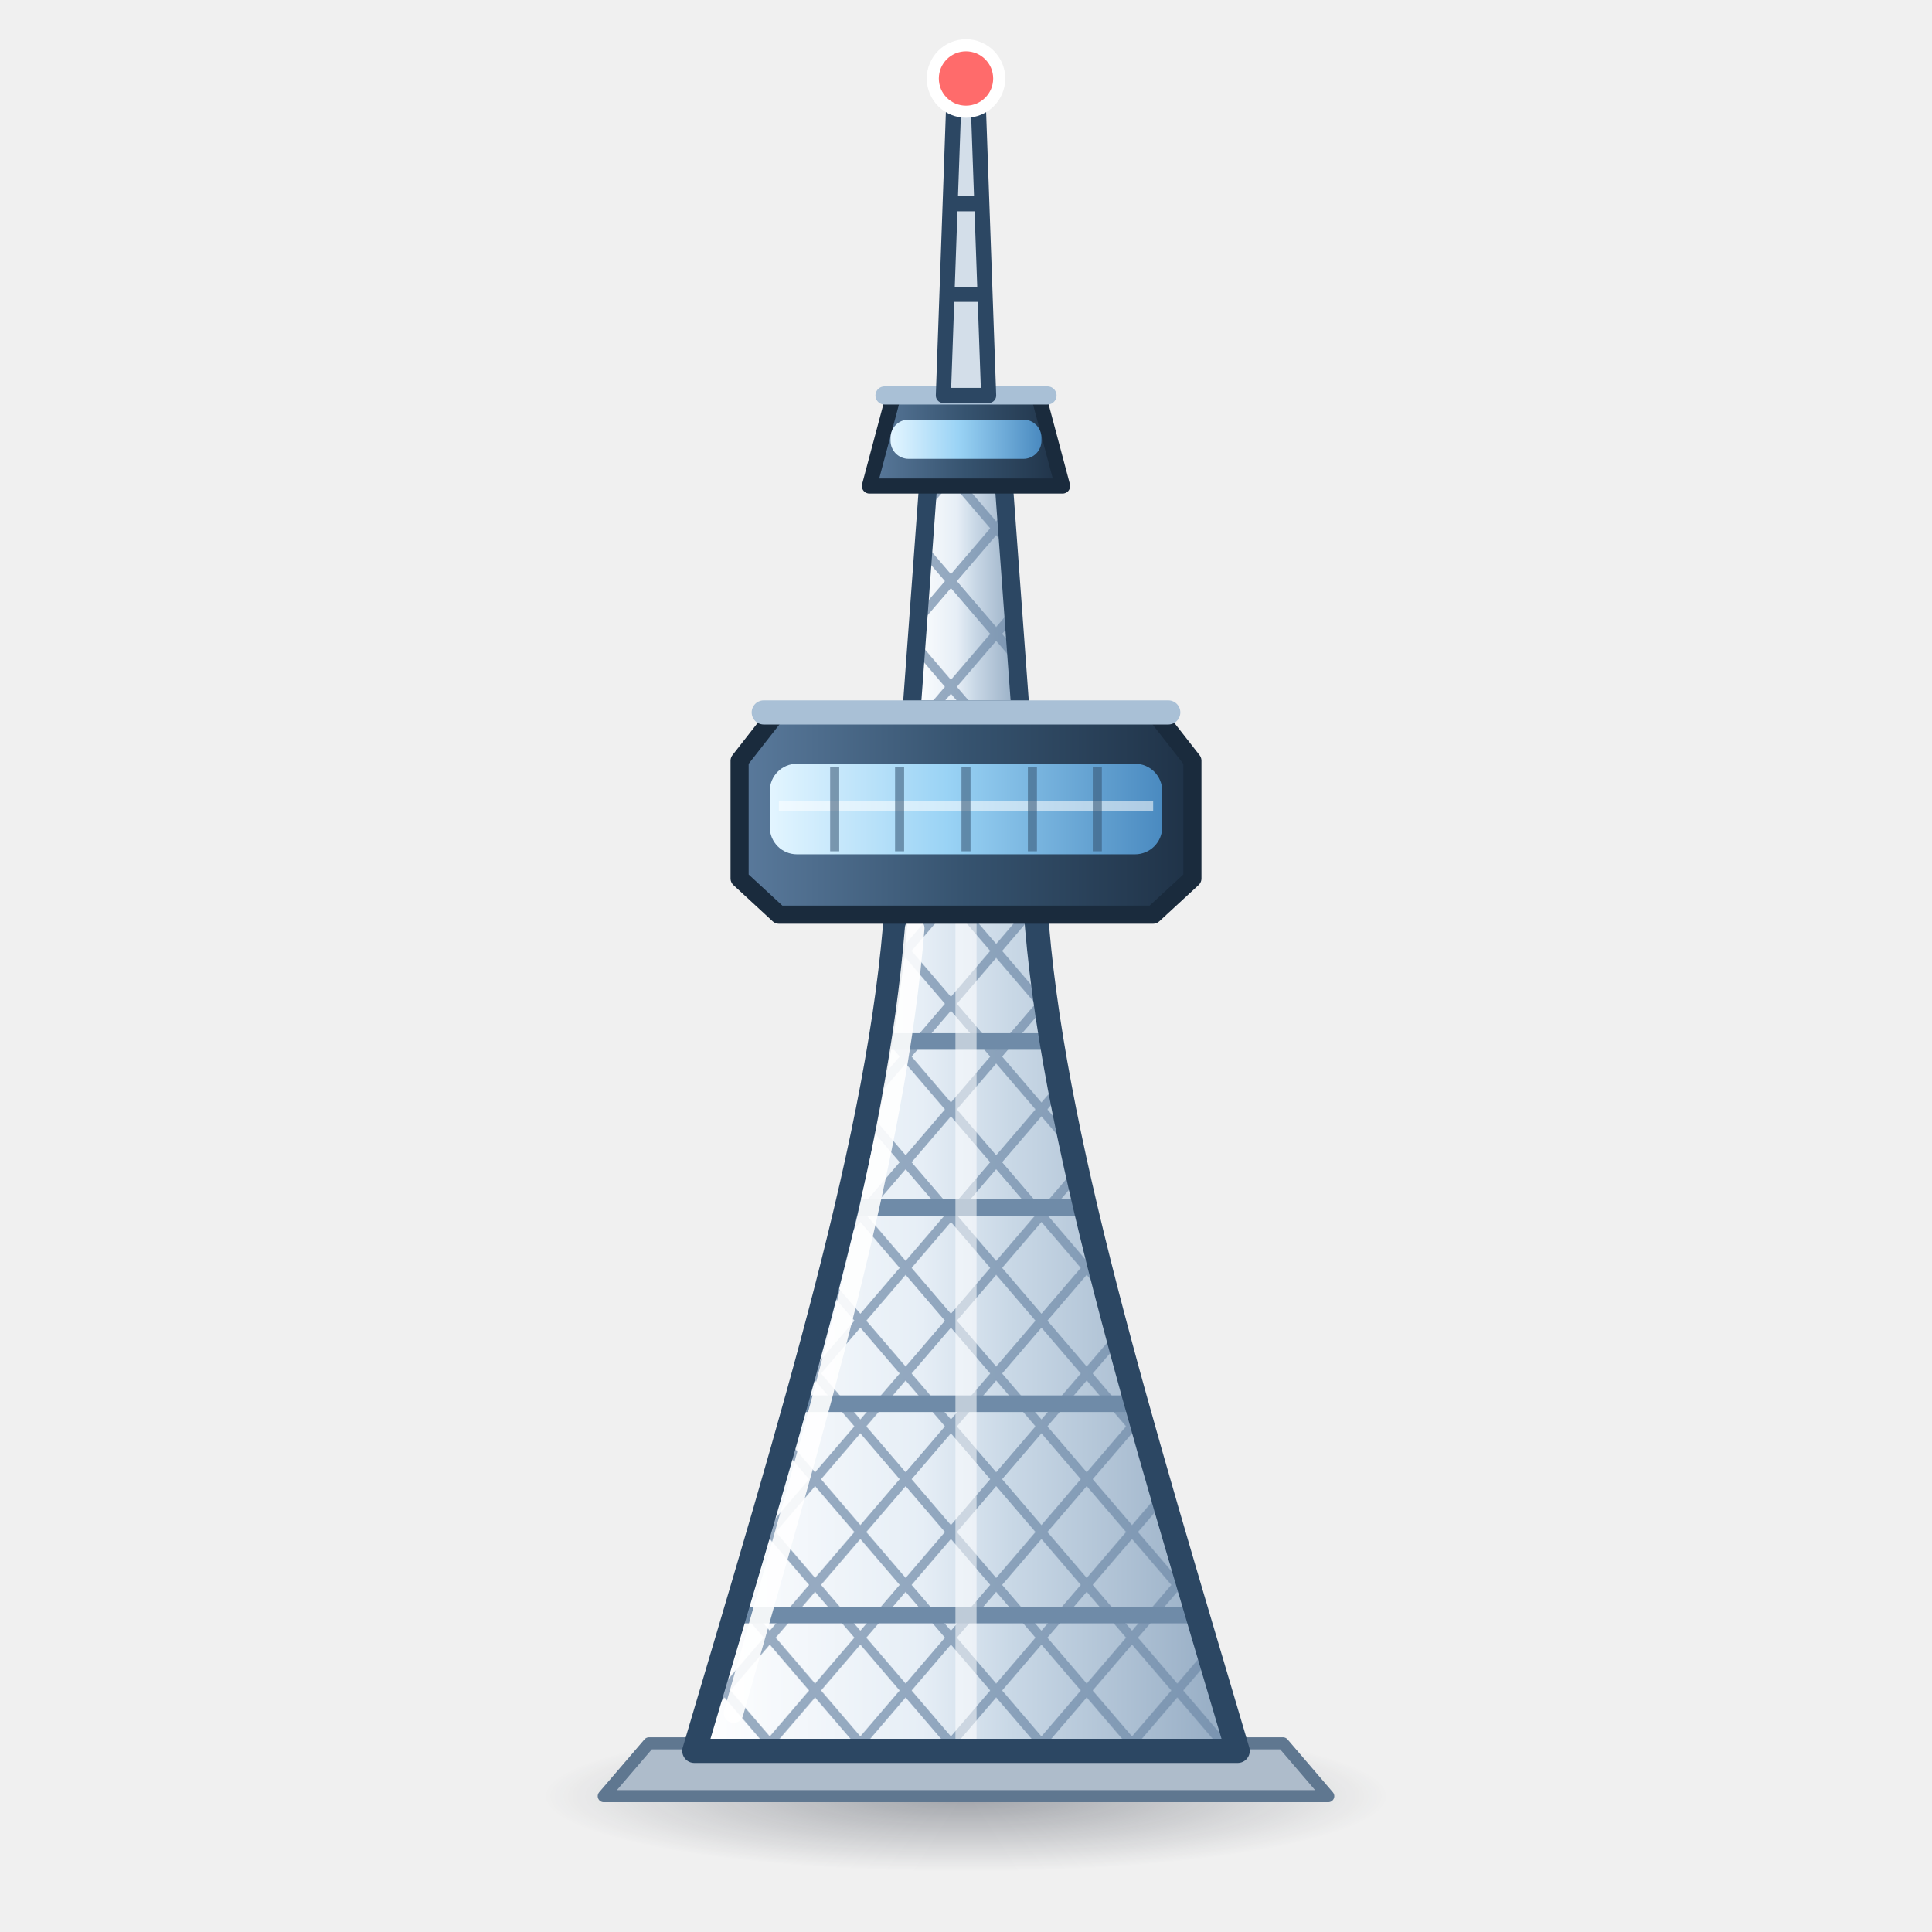
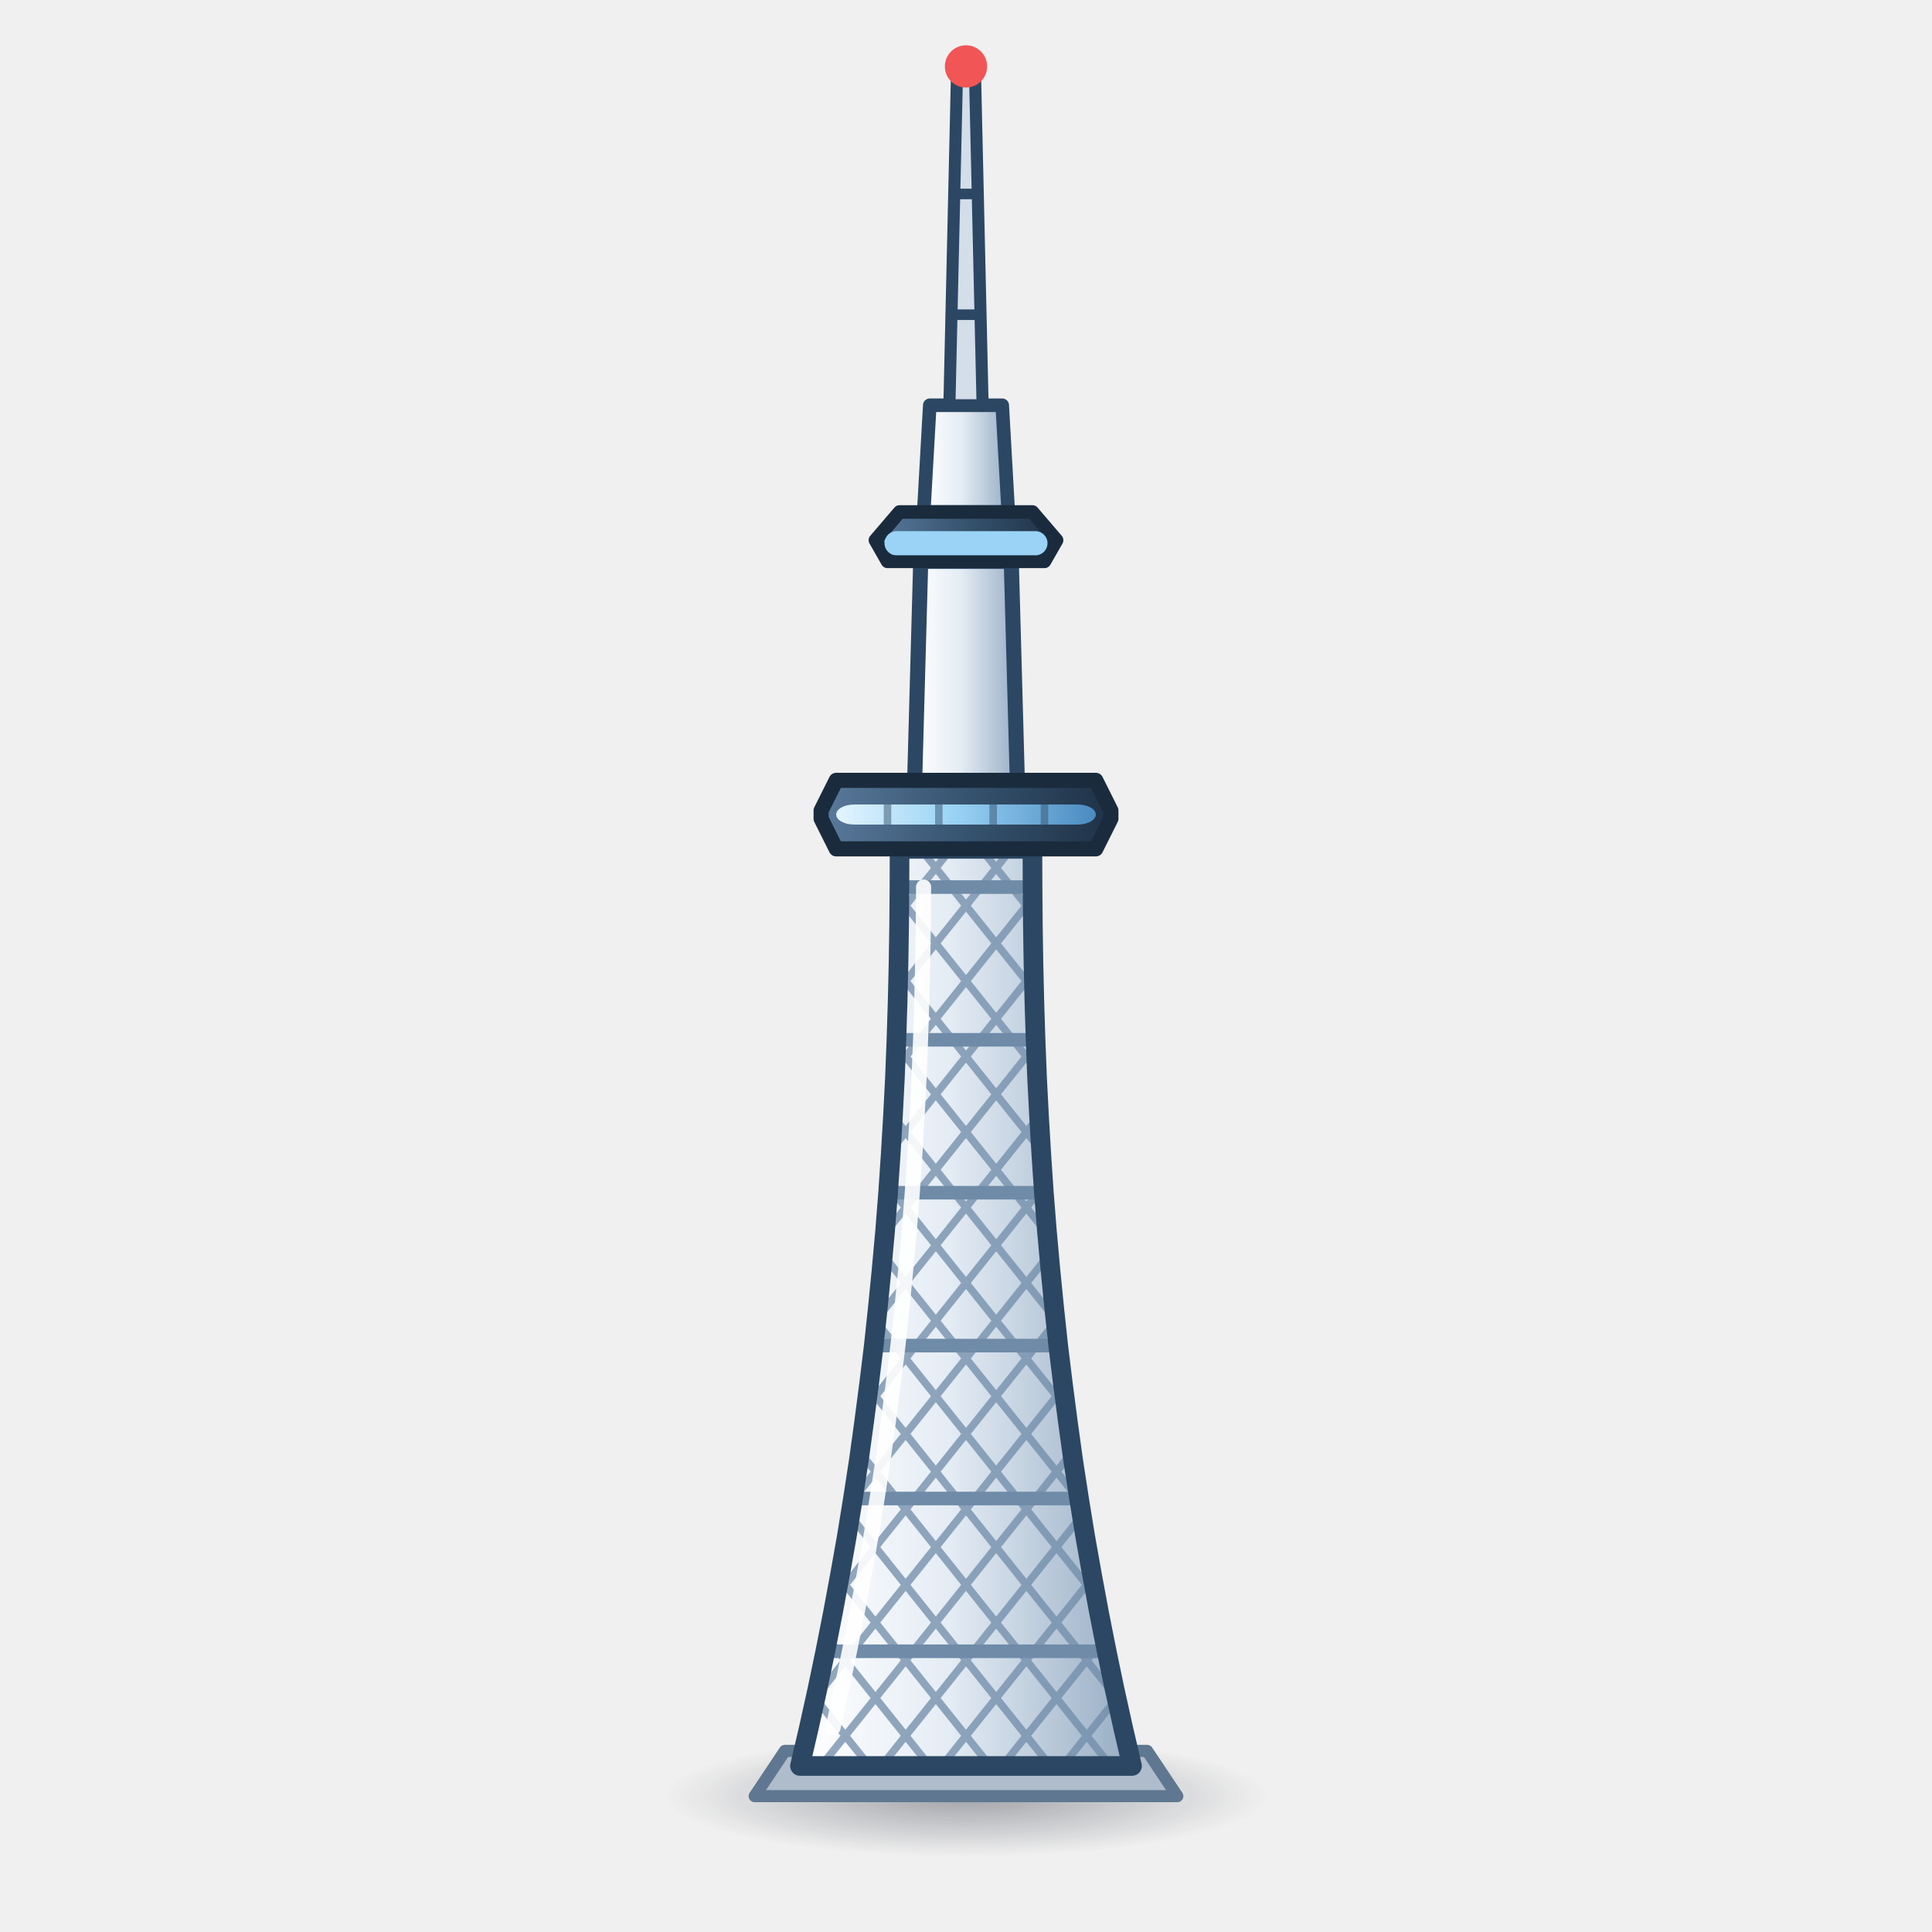
<svg xmlns="http://www.w3.org/2000/svg" viewBox="0 0 128 128">
  <defs>
    <radialGradient id="groundShadow">
      <stop offset="0" stop-color="#1D2433" stop-opacity=".38" />
      <stop offset="1" stop-color="#1D2433" stop-opacity="0" />
    </radialGradient>
    <linearGradient id="steel" x1="0" x2="1" y1="0" y2="0">
      <stop offset="0" stop-color="#FFFFFF" />
-       <stop offset=".42" stop-color="#E6EEF6" />
-       <stop offset=".58" stop-color="#C9D8E6" />
-       <stop offset="1" stop-color="#93AAC2" />
+       <stop offset=".45" stop-color="#E4ECF4" />
+       <stop offset="1" stop-color="#97ADC4" />
    </linearGradient>
    <linearGradient id="deck" x1="0" x2="1" y1="0" y2="0">
      <stop offset="0" stop-color="#5A7A9C" />
      <stop offset=".5" stop-color="#36536F" />
      <stop offset="1" stop-color="#1F3247" />
    </linearGradient>
    <linearGradient id="glass" x1="0" x2="1" y1="0" y2="0">
      <stop offset="0" stop-color="#E3F5FF" />
      <stop offset=".45" stop-color="#9AD3F5" />
      <stop offset="1" stop-color="#4A8AC0" />
    </linearGradient>
-     <pattern id="lattice" width="6" height="7" patternUnits="userSpaceOnUse">
-       <path d="M0 0 6 7M6 0 0 7" stroke="#6F8BA8" stroke-width=".6" stroke-opacity=".7" />
+     <pattern id="lattice" width="4" height="5" patternUnits="userSpaceOnUse">
+       <path d="M0 0 4 5M4 0 0 5" stroke="#6F8BA8" stroke-width=".5" stroke-opacity=".75" />
    </pattern>
-     <clipPath id="lowerBody">
-       <path d="M46 116C52.5 94 58.4 75 59.4 60H68.6C69.6 75 75.5 94 82 116Z" />
-     </clipPath>
-     <clipPath id="upperShaft">
-       <path d="M60.4 47 61.5 32H66.5L67.6 47Z" />
+     <clipPath id="body">
+       <path d="M53 117 L53.59 114.47 L54.15 111.94 L54.68 109.4 L55.18 106.87 L55.65 104.34 L56.1 101.81 L56.51 99.28 L56.9 96.75 L57.25 94.21 L57.58 91.68 L57.89 89.15 L58.16 86.62 L58.41 84.09 L58.64 81.55 L58.84 79.02 L59.01 76.49 L59.16 73.96 L59.29 71.43 L59.39 68.89 L59.47 66.36 L59.53 63.83 L59.57 61.3 L59.59 58.77 L59.6 56.24 L68.4 56.24 L68.41 58.77 L68.43 61.3 L68.47 63.83 L68.53 66.36 L68.61 68.89 L68.71 71.43 L68.84 73.96 L68.99 76.49 L69.16 79.02 L69.36 81.55 L69.59 84.09 L69.84 86.62 L70.11 89.15 L70.42 91.68 L70.75 94.21 L71.1 96.75 L71.49 99.28 L71.9 101.81 L72.35 104.34 L72.82 106.87 L73.32 109.4 L73.85 111.94 L74.41 114.47 L75 117Z" />
    </clipPath>
  </defs>
-   <ellipse cx="64" cy="119" rx="28" ry="5" fill="url(#groundShadow)" />
-   <path d="M40 119H88L85 115.5H43Z" fill="#AEBCCB" stroke="#5F7790" stroke-width=".8" stroke-linejoin="round" />
-   <path d="M46 116C52.5 94 58.4 75 59.4 60H68.6C69.6 75 75.5 94 82 116Z" fill="url(#steel)" />
-   <g clip-path="url(#lowerBody)">
-     <rect x="40" y="56" width="48" height="64" fill="url(#lattice)" />
-     <path d="M48 107H80M51.5 93H76.5M54.8 80H73.2M57.4 69H70.6" stroke="#6F8BA8" stroke-width="1.1" />
-     <path d="M64 60V116" stroke="#FFFFFF" stroke-opacity=".55" stroke-width="1.4" />
+   <ellipse cx="64" cy="119" rx="20" ry="4" fill="url(#groundShadow)" />
+   <path d="M50 119H78L76 116H52Z" fill="#AEBCCB" stroke="#5F7790" stroke-width=".8" stroke-linejoin="round" />
+   <path d="M53 117 L53.59 114.47 L54.15 111.94 L54.68 109.4 L55.18 106.87 L55.65 104.34 L56.1 101.81 L56.51 99.28 L56.9 96.75 L57.25 94.21 L57.58 91.68 L57.89 89.15 L58.16 86.62 L58.41 84.09 L58.64 81.55 L58.84 79.02 L59.01 76.49 L59.16 73.96 L59.29 71.43 L59.39 68.89 L59.47 66.36 L59.53 63.83 L59.57 61.3 L59.59 58.77 L59.6 56.24 L68.4 56.24 L68.41 58.77 L68.43 61.3 L68.47 63.83 L68.53 66.36 L68.61 68.89 L68.71 71.43 L68.84 73.96 L68.99 76.49 L69.16 79.02 L69.36 81.55 L69.59 84.09 L69.84 86.62 L70.11 89.15 L70.42 91.68 L70.75 94.21 L71.1 96.75 L71.49 99.28 L71.9 101.81 L72.35 104.34 L72.82 106.87 L73.32 109.4 L73.85 111.94 L74.41 114.47 L75 117Z" fill="url(#steel)" />
+   <g clip-path="url(#body)">
+     <rect x="50" y="54.24" width="28" height="64.76" fill="url(#lattice)" />
+     <path d="M54.68 109.4H73.32M56.51 99.28H71.49M57.89 89.15H70.11M58.84 79.02H69.16M59.39 68.89H68.61M59.59 58.77H68.41" stroke="#6F8BA8" stroke-width=".9" />
  </g>
-   <path d="M46 116C52.5 94 58.4 75 59.4 60H68.6C69.6 75 75.5 94 82 116Z" fill="none" stroke="#2C4763" stroke-width="1.6" stroke-linejoin="round" />
-   <path d="M48.6 113.5C54 94.5 59.4 76.5 60.6 61.5" fill="none" stroke="#FFFFFF" stroke-width="1.3" stroke-opacity=".9" stroke-linecap="round" />
-   <path d="M60.4 47 61.5 32H66.5L67.6 47Z" fill="url(#steel)" />
-   <g clip-path="url(#upperShaft)">
-     <rect x="58" y="30" width="12" height="18" fill="url(#lattice)" />
-   </g>
-   <path d="M60.4 47 61.5 32H66.5L67.6 47Z" fill="none" stroke="#2C4763" stroke-width="1.2" stroke-linejoin="round" />
-   <path d="M51.5 47.2H76.5L79 50.4V58.2L76.4 60.6H51.6L49 58.2V50.4Z" fill="url(#deck)" stroke="#1A2B3D" stroke-width="1.2" stroke-linejoin="round" />
-   <rect x="51" y="50.6" width="26" height="6" rx="1.8" fill="url(#glass)" />
-   <path d="M51.6 53.4H76.4" stroke="#FFFFFF" stroke-opacity=".55" stroke-width=".7" />
-   <path d="M55.3 50.8V56.4M59.6 50.8V56.4M64 50.8V56.4M68.4 50.8V56.4M72.7 50.8V56.4" stroke="#36536F" stroke-opacity=".55" stroke-width=".6" />
-   <path d="M50.6 47.2H77.4" stroke="#A9C0D6" stroke-width="1.6" stroke-linecap="round" />
-   <path d="M57.6 32.2 59.2 26.2H68.8L70.4 32.2Z" fill="url(#deck)" stroke="#1A2B3D" stroke-width="1" stroke-linejoin="round" />
-   <rect x="59" y="27.8" width="10" height="2.6" rx="1.2" fill="url(#glass)" />
-   <path d="M58.6 26.2H69.4" stroke="#A9C0D6" stroke-width="1.2" stroke-linecap="round" />
-   <path d="M62.5 26.2 63.2 6.5H64.8L65.5 26.2Z" fill="#D3DEE9" stroke="#2C4763" stroke-width="1" stroke-linejoin="round" />
-   <path d="M62.8 19.5H65.2M63 13.5H65" stroke="#2C4763" stroke-width="1" />
-   <circle cx="64" cy="5.2" r="2.2" fill="#FF6B6B" stroke="#FFFFFF" stroke-width=".8" />
+   <path d="M53 117 L53.59 114.47 L54.15 111.94 L54.68 109.4 L55.18 106.87 L55.65 104.34 L56.1 101.81 L56.51 99.28 L56.9 96.75 L57.25 94.21 L57.58 91.68 L57.89 89.15 L58.16 86.62 L58.41 84.09 L58.64 81.55 L58.84 79.02 L59.01 76.49 L59.16 73.96 L59.29 71.43 L59.39 68.89 L59.47 66.36 L59.53 63.83 L59.57 61.3 L59.59 58.77 L59.6 56.24 L68.4 56.24 L68.41 58.77 L68.43 61.3 L68.47 63.83 L68.53 66.36 L68.61 68.89 L68.71 71.43 L68.84 73.96 L68.99 76.49 L69.16 79.02 L69.36 81.55 L69.59 84.09 L69.84 86.62 L70.11 89.15 L70.42 91.68 L70.75 94.21 L71.1 96.75 L71.49 99.28 L71.9 101.81 L72.35 104.34 L72.82 106.87 L73.32 109.4 L73.85 111.94 L74.41 114.47 L75 117Z" fill="none" stroke="#2C4763" stroke-width="1.3" stroke-linejoin="round" />
+   <path d="M55.19 114.47 L55.75 111.94 L56.28 109.4 L56.78 106.87 L57.25 104.34 L57.7 101.81 L58.11 99.28 L58.5 96.75 L58.85 94.21 L59.18 91.68 L59.49 89.15 L59.76 86.62 L60.01 84.09 L60.24 81.55 L60.44 79.02 L60.61 76.49 L60.76 73.96 L60.89 71.43 L60.99 68.89 L61.07 66.36 L61.13 63.83 L61.17 61.3 L61.19 58.77" fill="none" stroke="#FFFFFF" stroke-width="1" stroke-opacity=".9" stroke-linecap="round" />
+   <path d="M60.6 51.7H67.4L67 37.19H61Z" fill="url(#steel)" stroke="#2C4763" stroke-width="1" stroke-linejoin="round" />
+   <path d="M61.2 33.92H66.8L66.4 26.85H61.6Z" fill="url(#steel)" stroke="#2C4763" stroke-width=".9" stroke-linejoin="round" />
+   <path d="M62.9 26.85L63.4 5H64.6L65.1 26.85Z" fill="#D3DEE9" stroke="#2C4763" stroke-width=".8" stroke-linejoin="round" />
+   <path d="M63 20.85H65M63.2 12.85H64.8" stroke="#2C4763" stroke-width=".7" />
+   <circle cx="64" cy="4.4" r="1.4" fill="#F25555" />
+   <path d="M55.4 56.24H72.6L73.6 54.24V53.7L72.6 51.7H55.4L54.4 53.7V54.24Z" fill="url(#deck)" stroke="#1A2B3D" stroke-width="1" stroke-linejoin="round" />
+   <rect x="55.4" y="53.3" width="17.2" height="1.33" rx="1.2" fill="url(#glass)" />
+   <path d="M58.8 53.3V54.64M62.2 53.3V54.64M65.8 53.3V54.64M69.2 53.3V54.64" stroke="#36536F" stroke-opacity=".5" stroke-width=".5" />
+   <path d="M58.8 37.19H69.2L70 35.79L68.4 33.92H59.6L58 35.79Z" fill="url(#deck)" stroke="#1A2B3D" stroke-width=".9" stroke-linejoin="round" />
+   <path d="M59.4 35.99H68.6" stroke="#9AD3F5" stroke-width="1.6" stroke-linecap="round" />
</svg>
